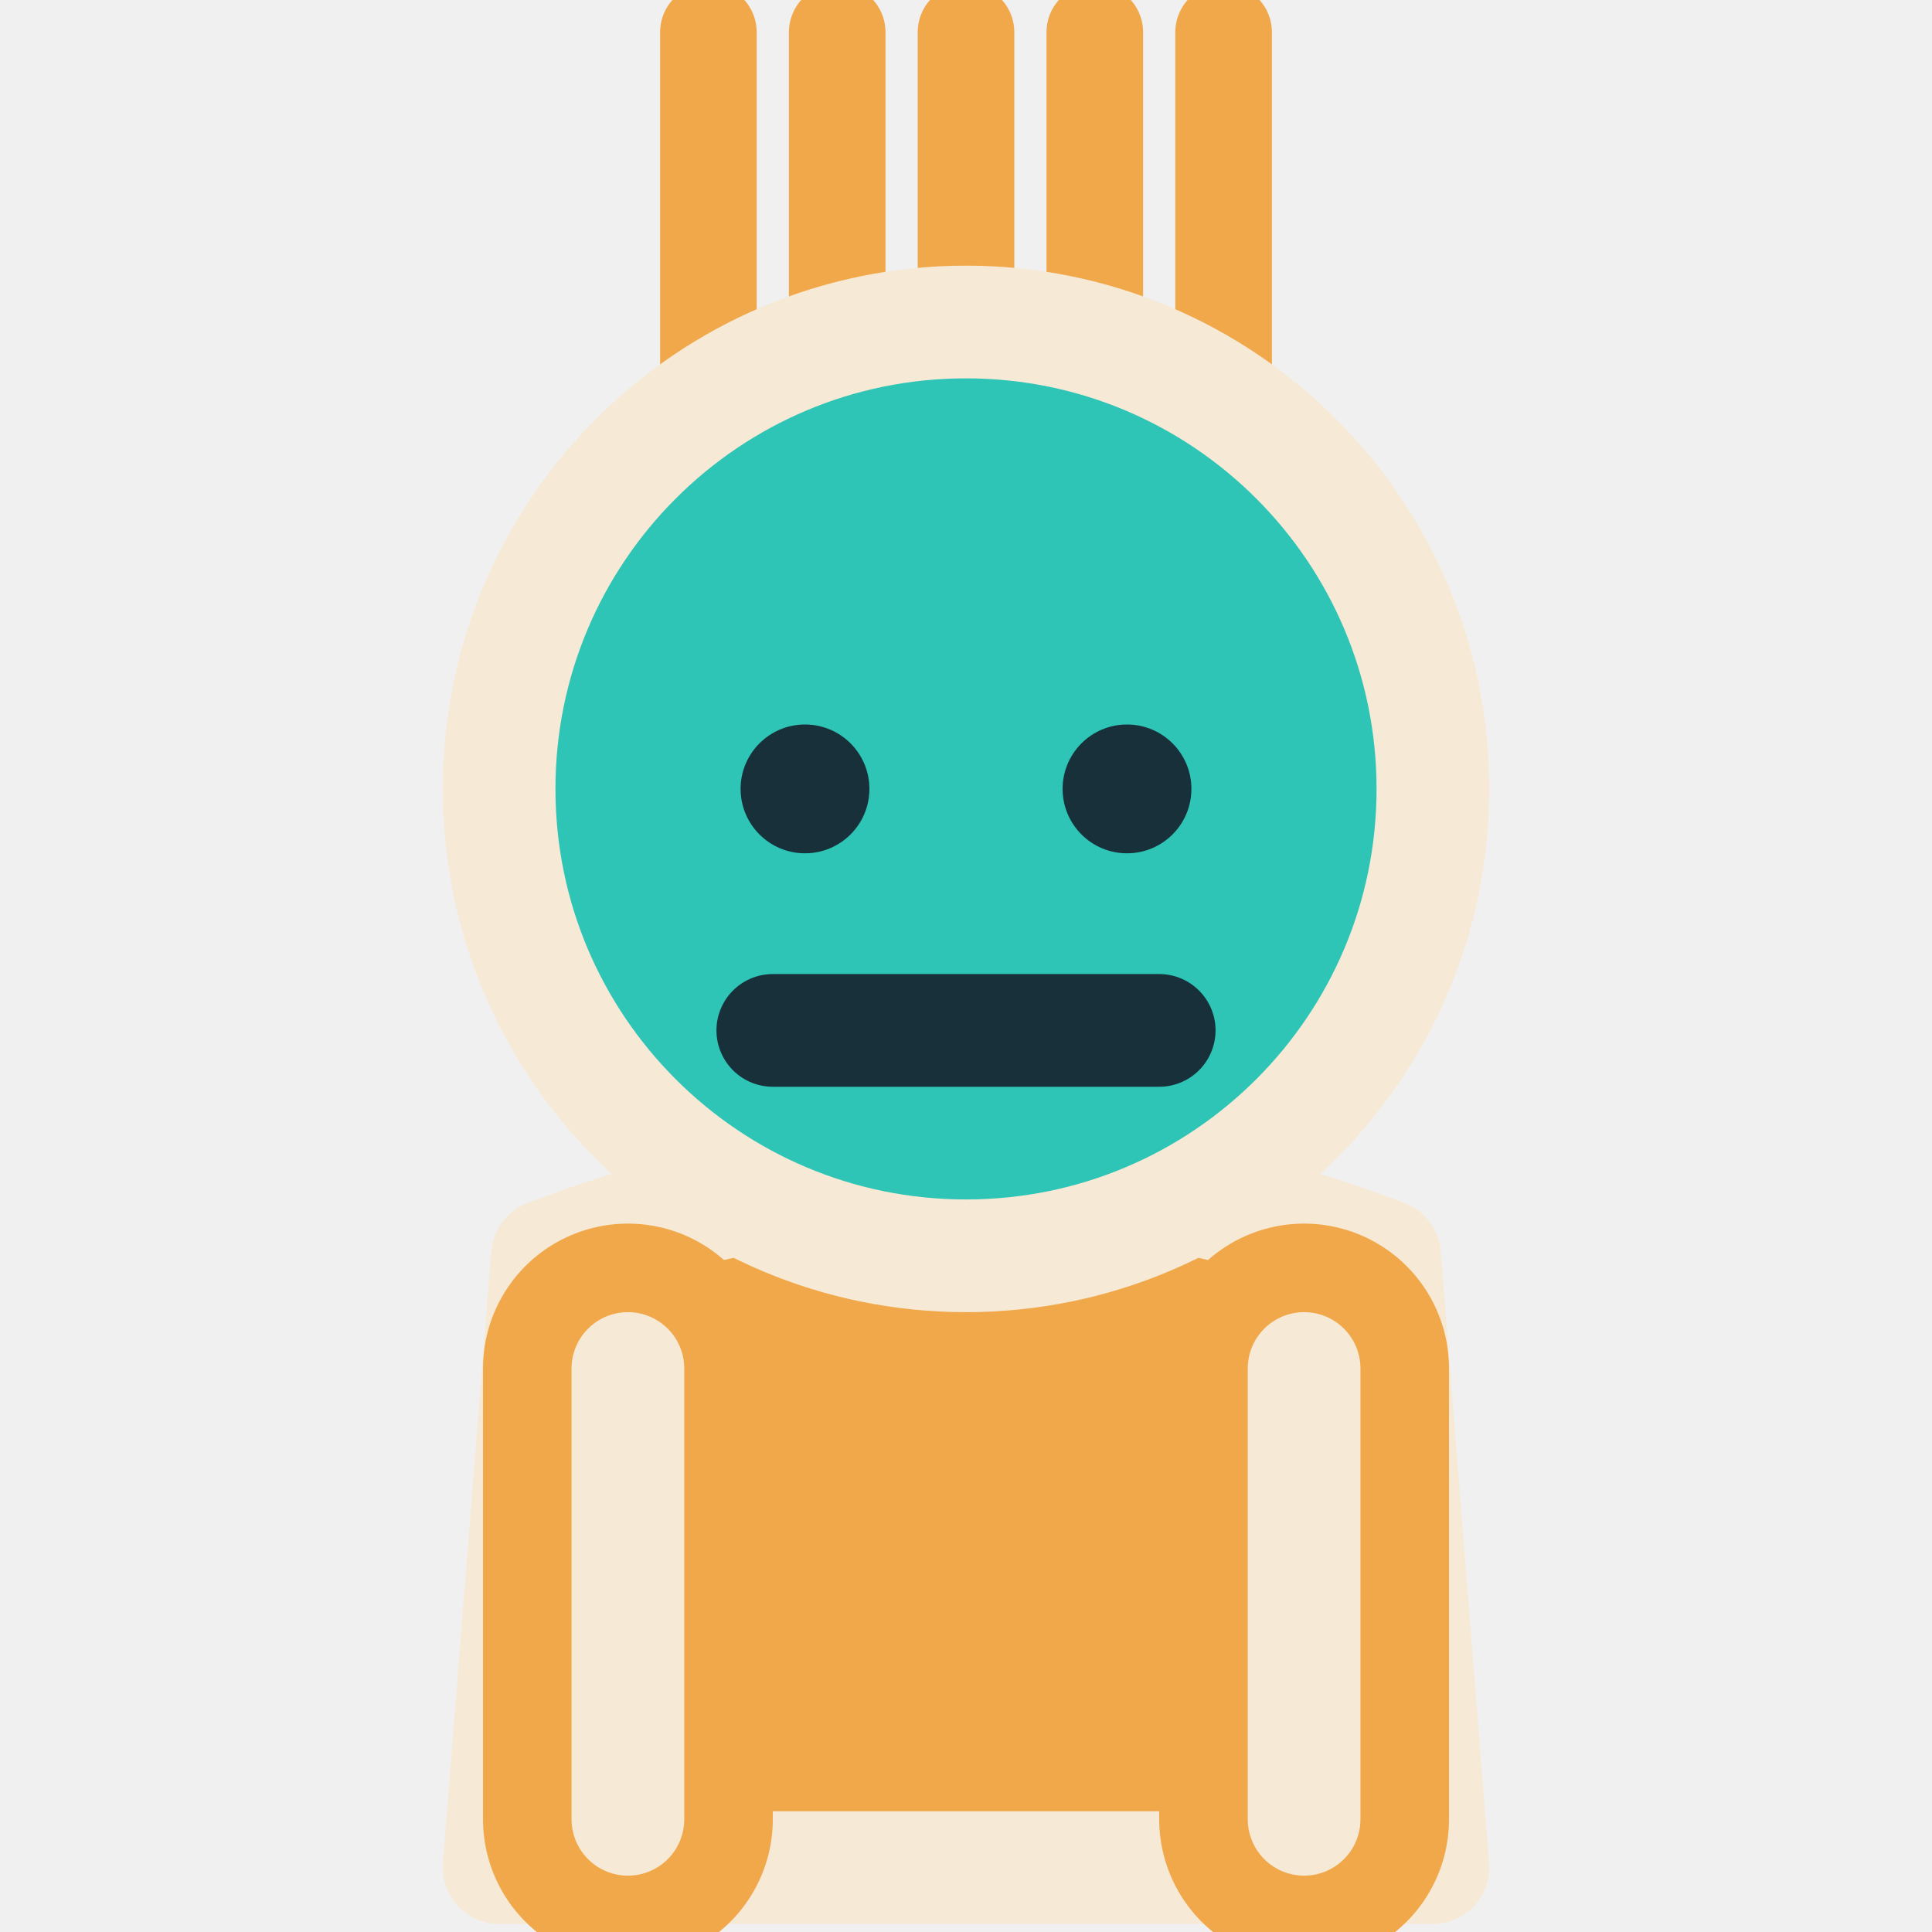
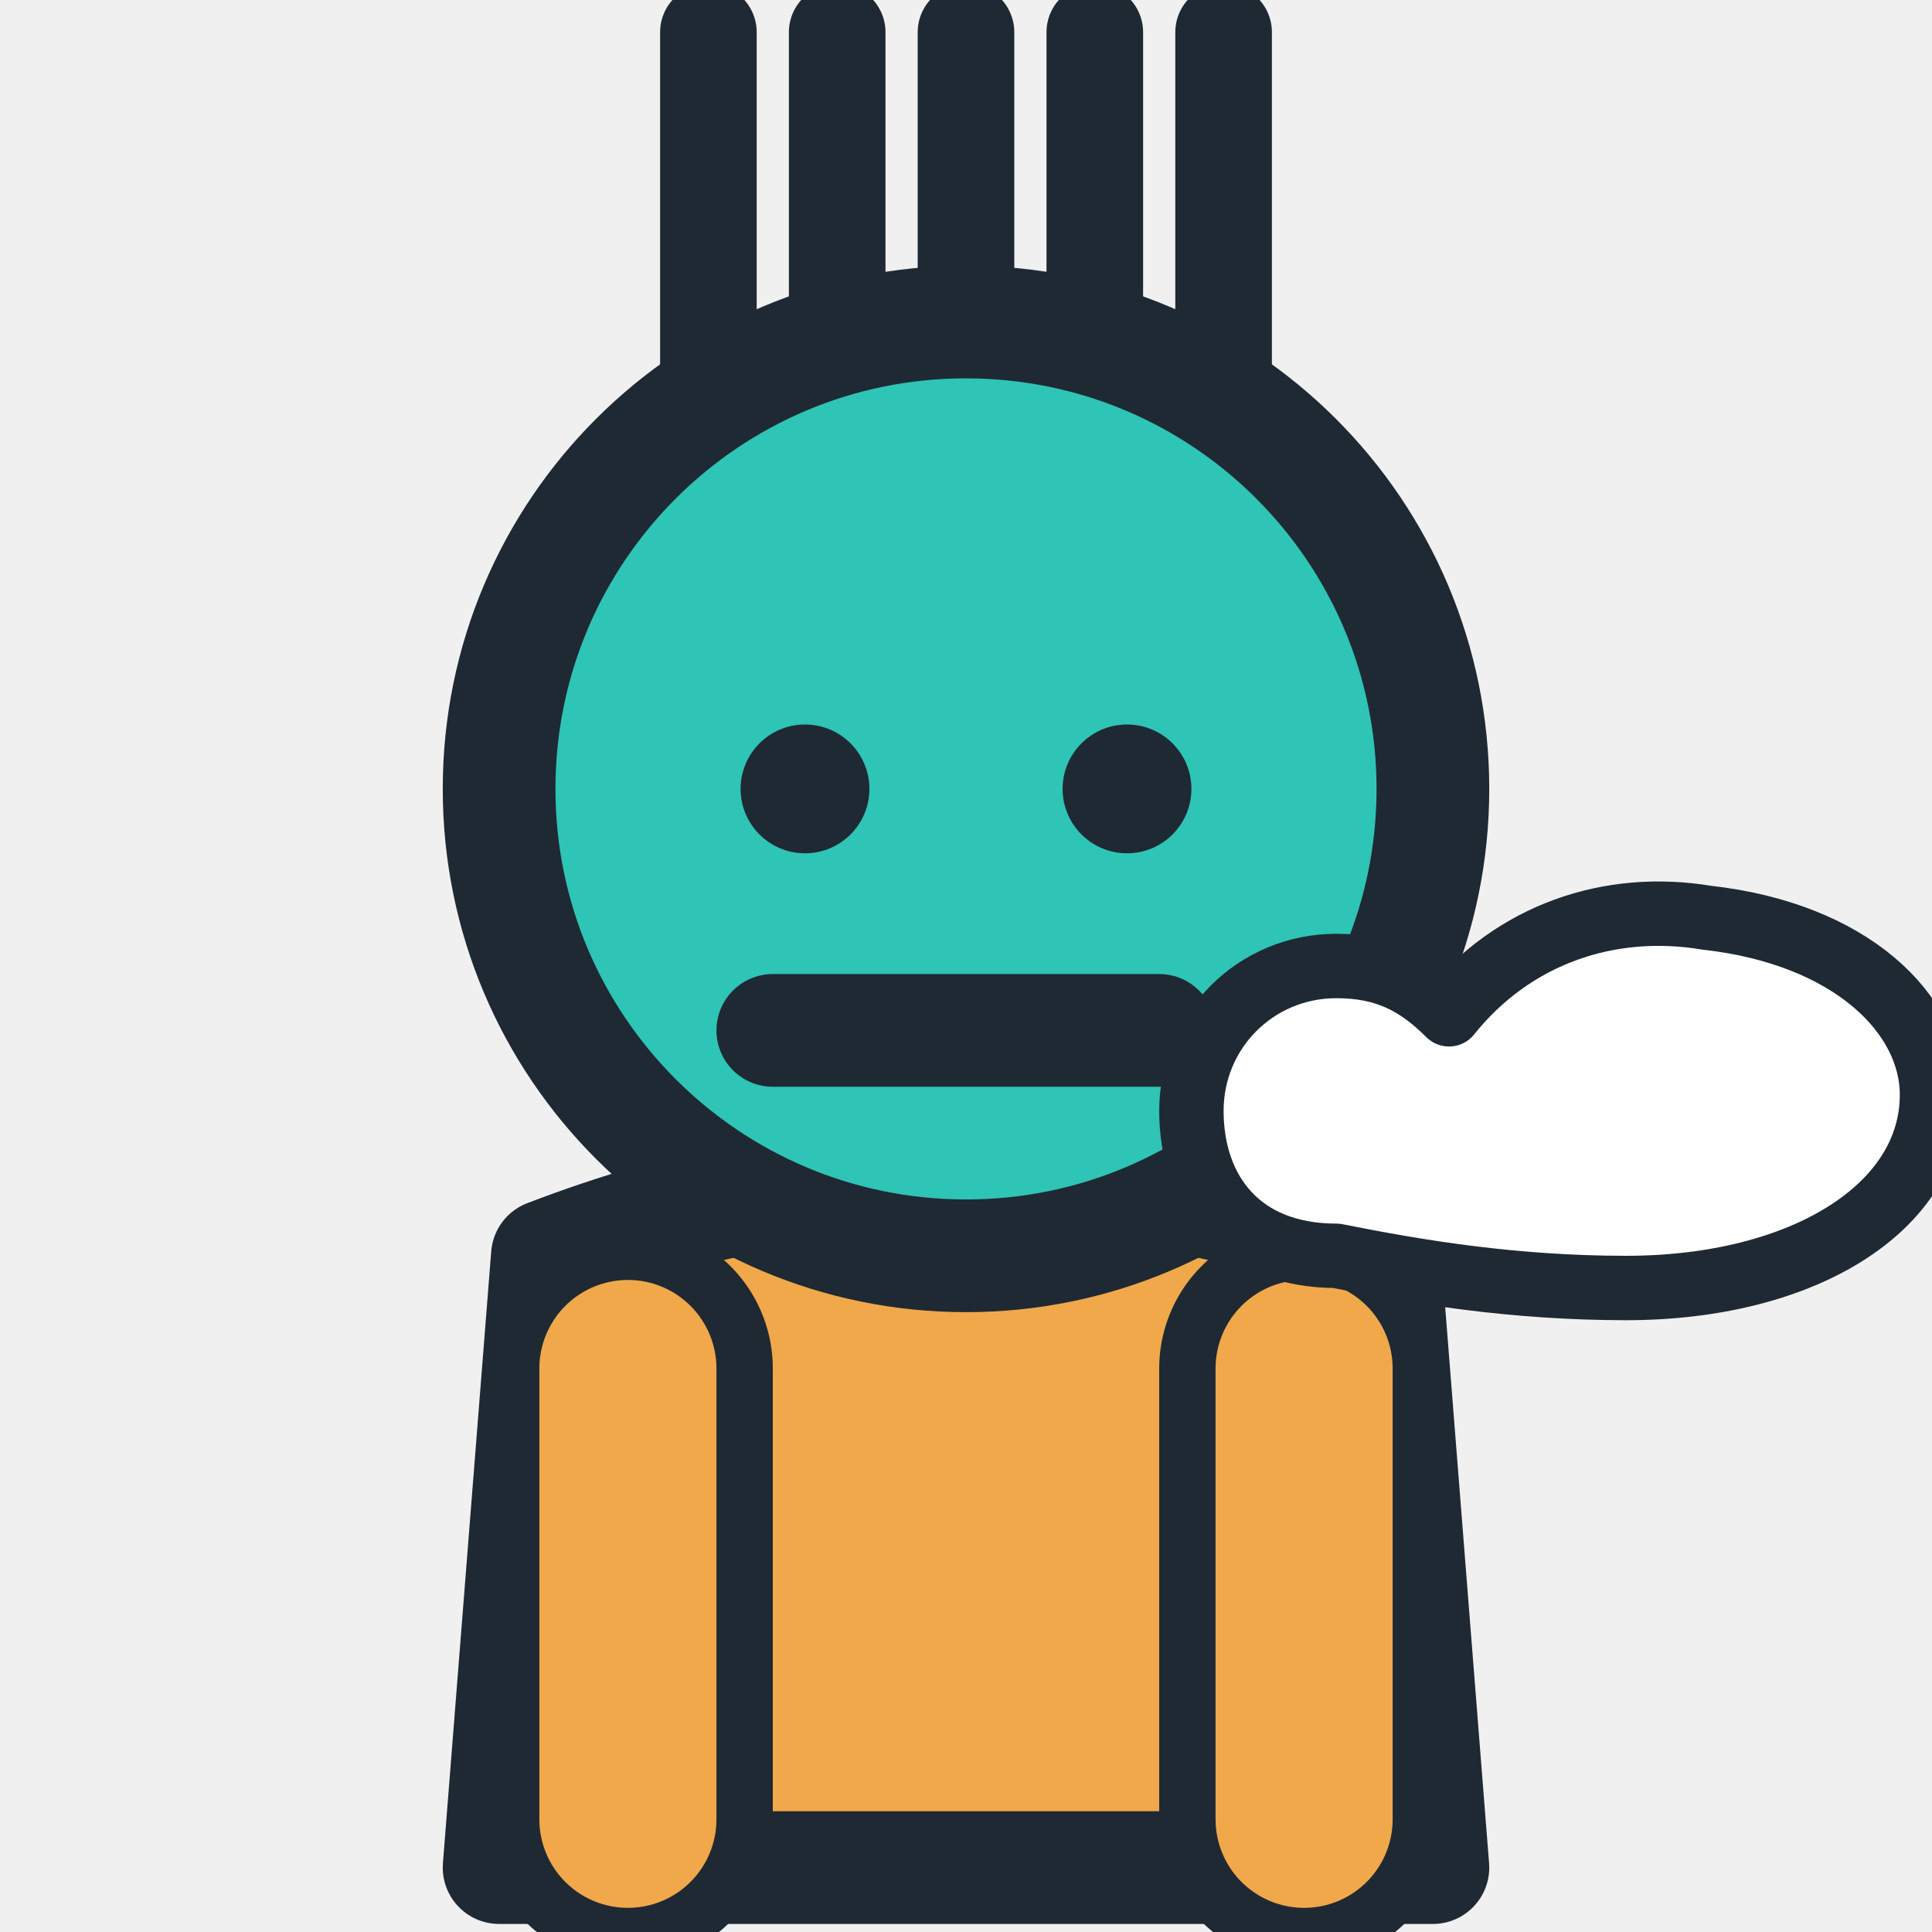
<svg xmlns="http://www.w3.org/2000/svg" viewBox="0 0 120 120" role="img" aria-labelledby="title">
-   <g fill="none" stroke="#f0a84a" stroke-width="6" stroke-linecap="round">
+   <style>
+     @keyframes blk-lines-move { 0%, 100% { transform: translateY(-2px) } 50% { transform: translateY(2px) } }
+     @keyframes blk-body-move { 0%, 100% { transform: translateY(0) } 50% { transform: translateY(5px) } }
+     @keyframes blk-sigh-move { 0% { transform: translate(-6px, 4px); opacity: 0 } 45% { opacity: 1 } 100% { transform: translate(20px, -3px); opacity: 0 } }
+     .blk-lines { animation: blk-lines-move 1.2s infinite; transform-box: view-box; }
+     .blk-body { animation: blk-body-move 1.2s infinite; transform-box: view-box; }
+     .blk-sigh { animation: blk-sigh-move 1.2s infinite; transform-box: view-box; opacity: 1; }
+     @media (prefers-reduced-motion: reduce) {
+       .blk-lines { animation: none; }
+       .blk-body { animation: none; }
+       .blk-sigh { animation: none; }
+     }
+   </style>
+   <g class="blk-lines" fill="none" stroke="#1f2933" stroke-width="6" stroke-linecap="round">
    <path d="M44 2 V29 M52 2 V29 M60 2 V29 M68 2 V29 M76 2 V29" />
-     <animateTransform attributeName="transform" type="translate" values="0 -2;0 2;0 -2" dur="1.2s" repeatCount="indefinite" />
  </g>
-   <g>
-     <animateTransform attributeName="transform" type="translate" values="0 0;0 5;0 0" keyTimes="0;.5;1" dur="1.2s" repeatCount="indefinite" />
-     <path d="M31 116 L34 78 Q60 68 86 78 L89 116Z" fill="#f0a84a" stroke="#f6ead6" stroke-width="7" stroke-linejoin="round" />
-     <path d="M39 85 L39 113 M81 85 L81 113" fill="none" stroke="#f0a84a" stroke-width="18" stroke-linecap="round" />
-     <path d="M39 85 L39 113 M81 85 L81 113" fill="none" stroke="#f6ead6" stroke-width="7" stroke-linecap="round" />
-     <circle cx="60" cy="49" r="29" fill="#2ec4b6" stroke="#f6ead6" stroke-width="7" />
-     <circle cx="50" cy="49" r="4" fill="#17303a" />
-     <circle cx="70" cy="49" r="4" fill="#17303a" />
-     <path d="M48 64 L72 64" stroke="#17303a" stroke-width="7" stroke-linecap="round" />
+   <g class="blk-body">
+     <path d="M31 116 L34 78 Q60 68 86 78 L89 116Z" fill="#f0a84a" stroke="#1f2933" stroke-width="7" stroke-linejoin="round" />
+     <path d="M39 85 L39 113 M81 85 L81 113" fill="none" stroke="#1f2933" stroke-width="18" stroke-linecap="round" />
+     <path d="M39 85 L39 113 M81 85 L81 113" fill="none" stroke="#f0a84a" stroke-width="11" stroke-linecap="round" />
+     <circle cx="60" cy="49" r="29" fill="#2ec4b6" stroke="#1f2933" stroke-width="7" />
+     <circle cx="50" cy="49" r="4" fill="#1f2933" />
+     <circle cx="70" cy="49" r="4" fill="#1f2933" />
+     <path d="M48 64 L72 64" stroke="#1f2933" stroke-width="7" stroke-linecap="round" />
  </g>
-   <g fill="#f6ead6" opacity="0">
-     <ellipse cx="100" cy="68" rx="19.5" ry="11.7" />
-     <circle cx="83" cy="69" r="9.1" />
-     <animateTransform attributeName="transform" type="translate" values="-6 4;7 0;20 -3" dur="1.2s" repeatCount="indefinite" />
-     <animate attributeName="opacity" values="0;1;0" keyTimes="0;.45;1" dur="1.2s" repeatCount="indefinite" />
+   <g class="blk-sigh" fill="#ffffff" stroke="#1f2933" stroke-width="4" stroke-linejoin="round">
+     <path d="M83 78 C77 78 74 74 74 69 C74 64 78 60 83 60 C86 60 88 61 90 63 C94 58 100 56 106 57 C115 58 120 63 120 68 C120 75 112 80 101 80 C94 80 88 79 83 78Z" />
  </g>
</svg>
